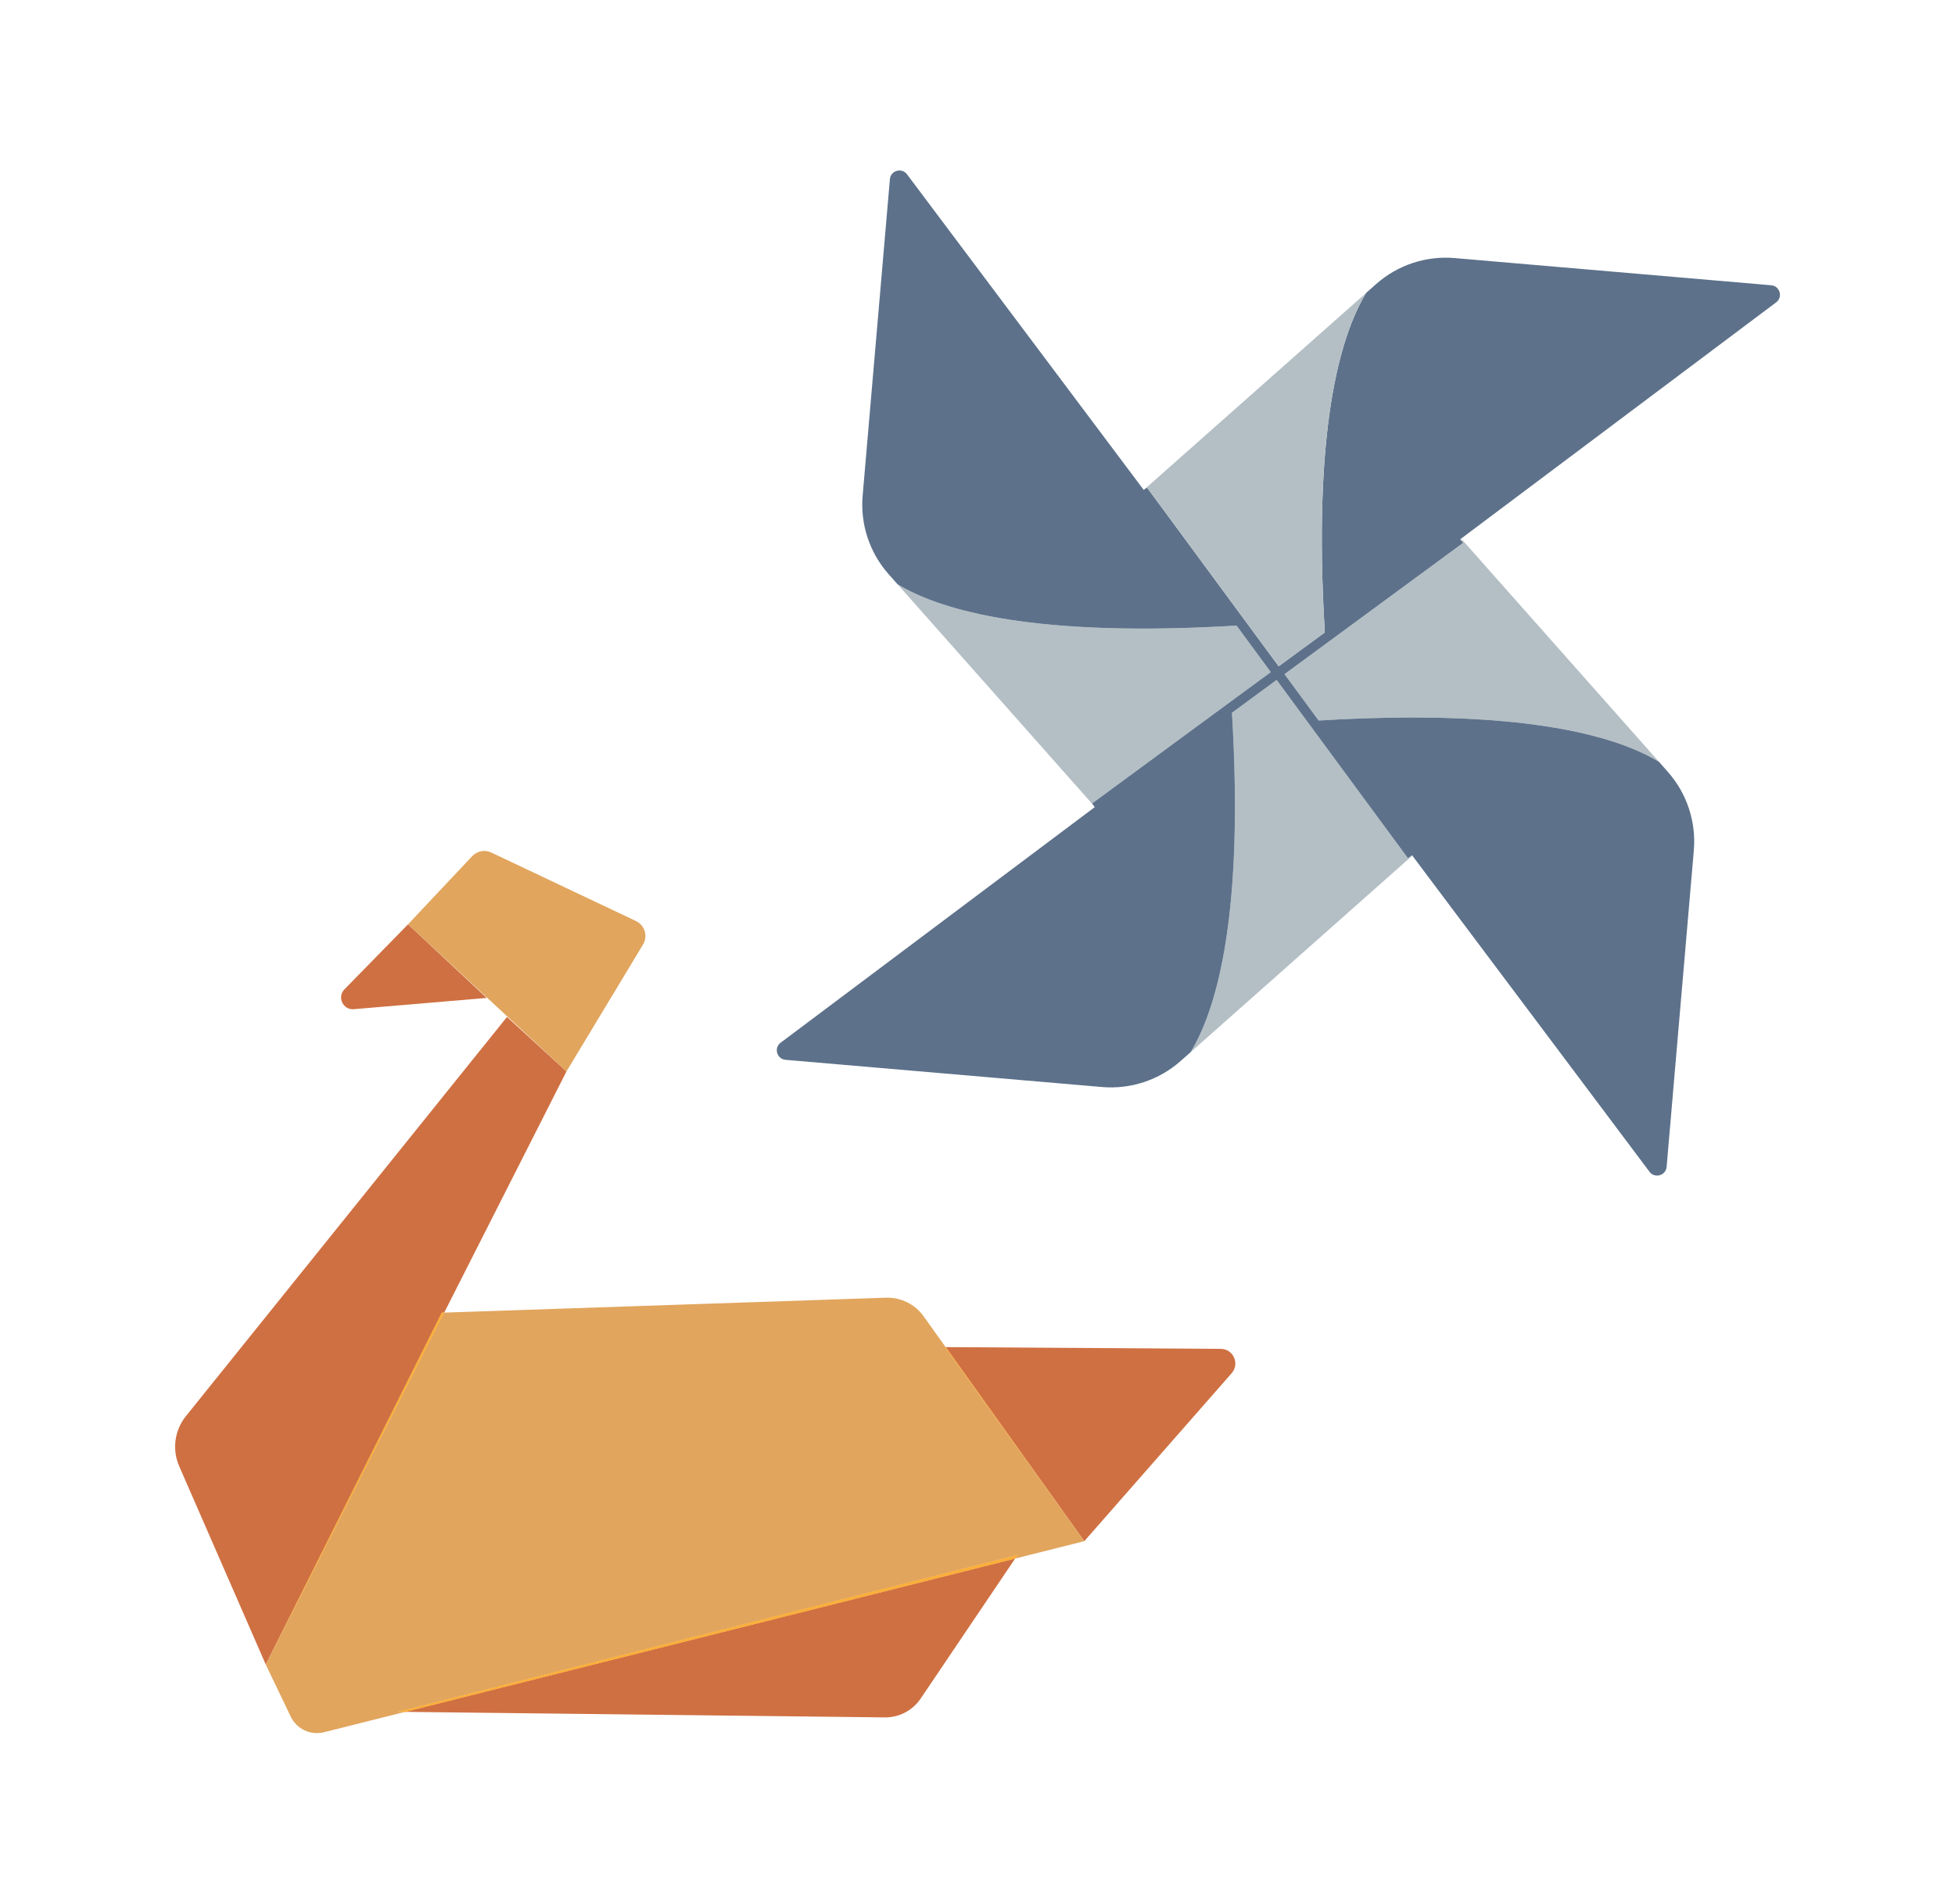
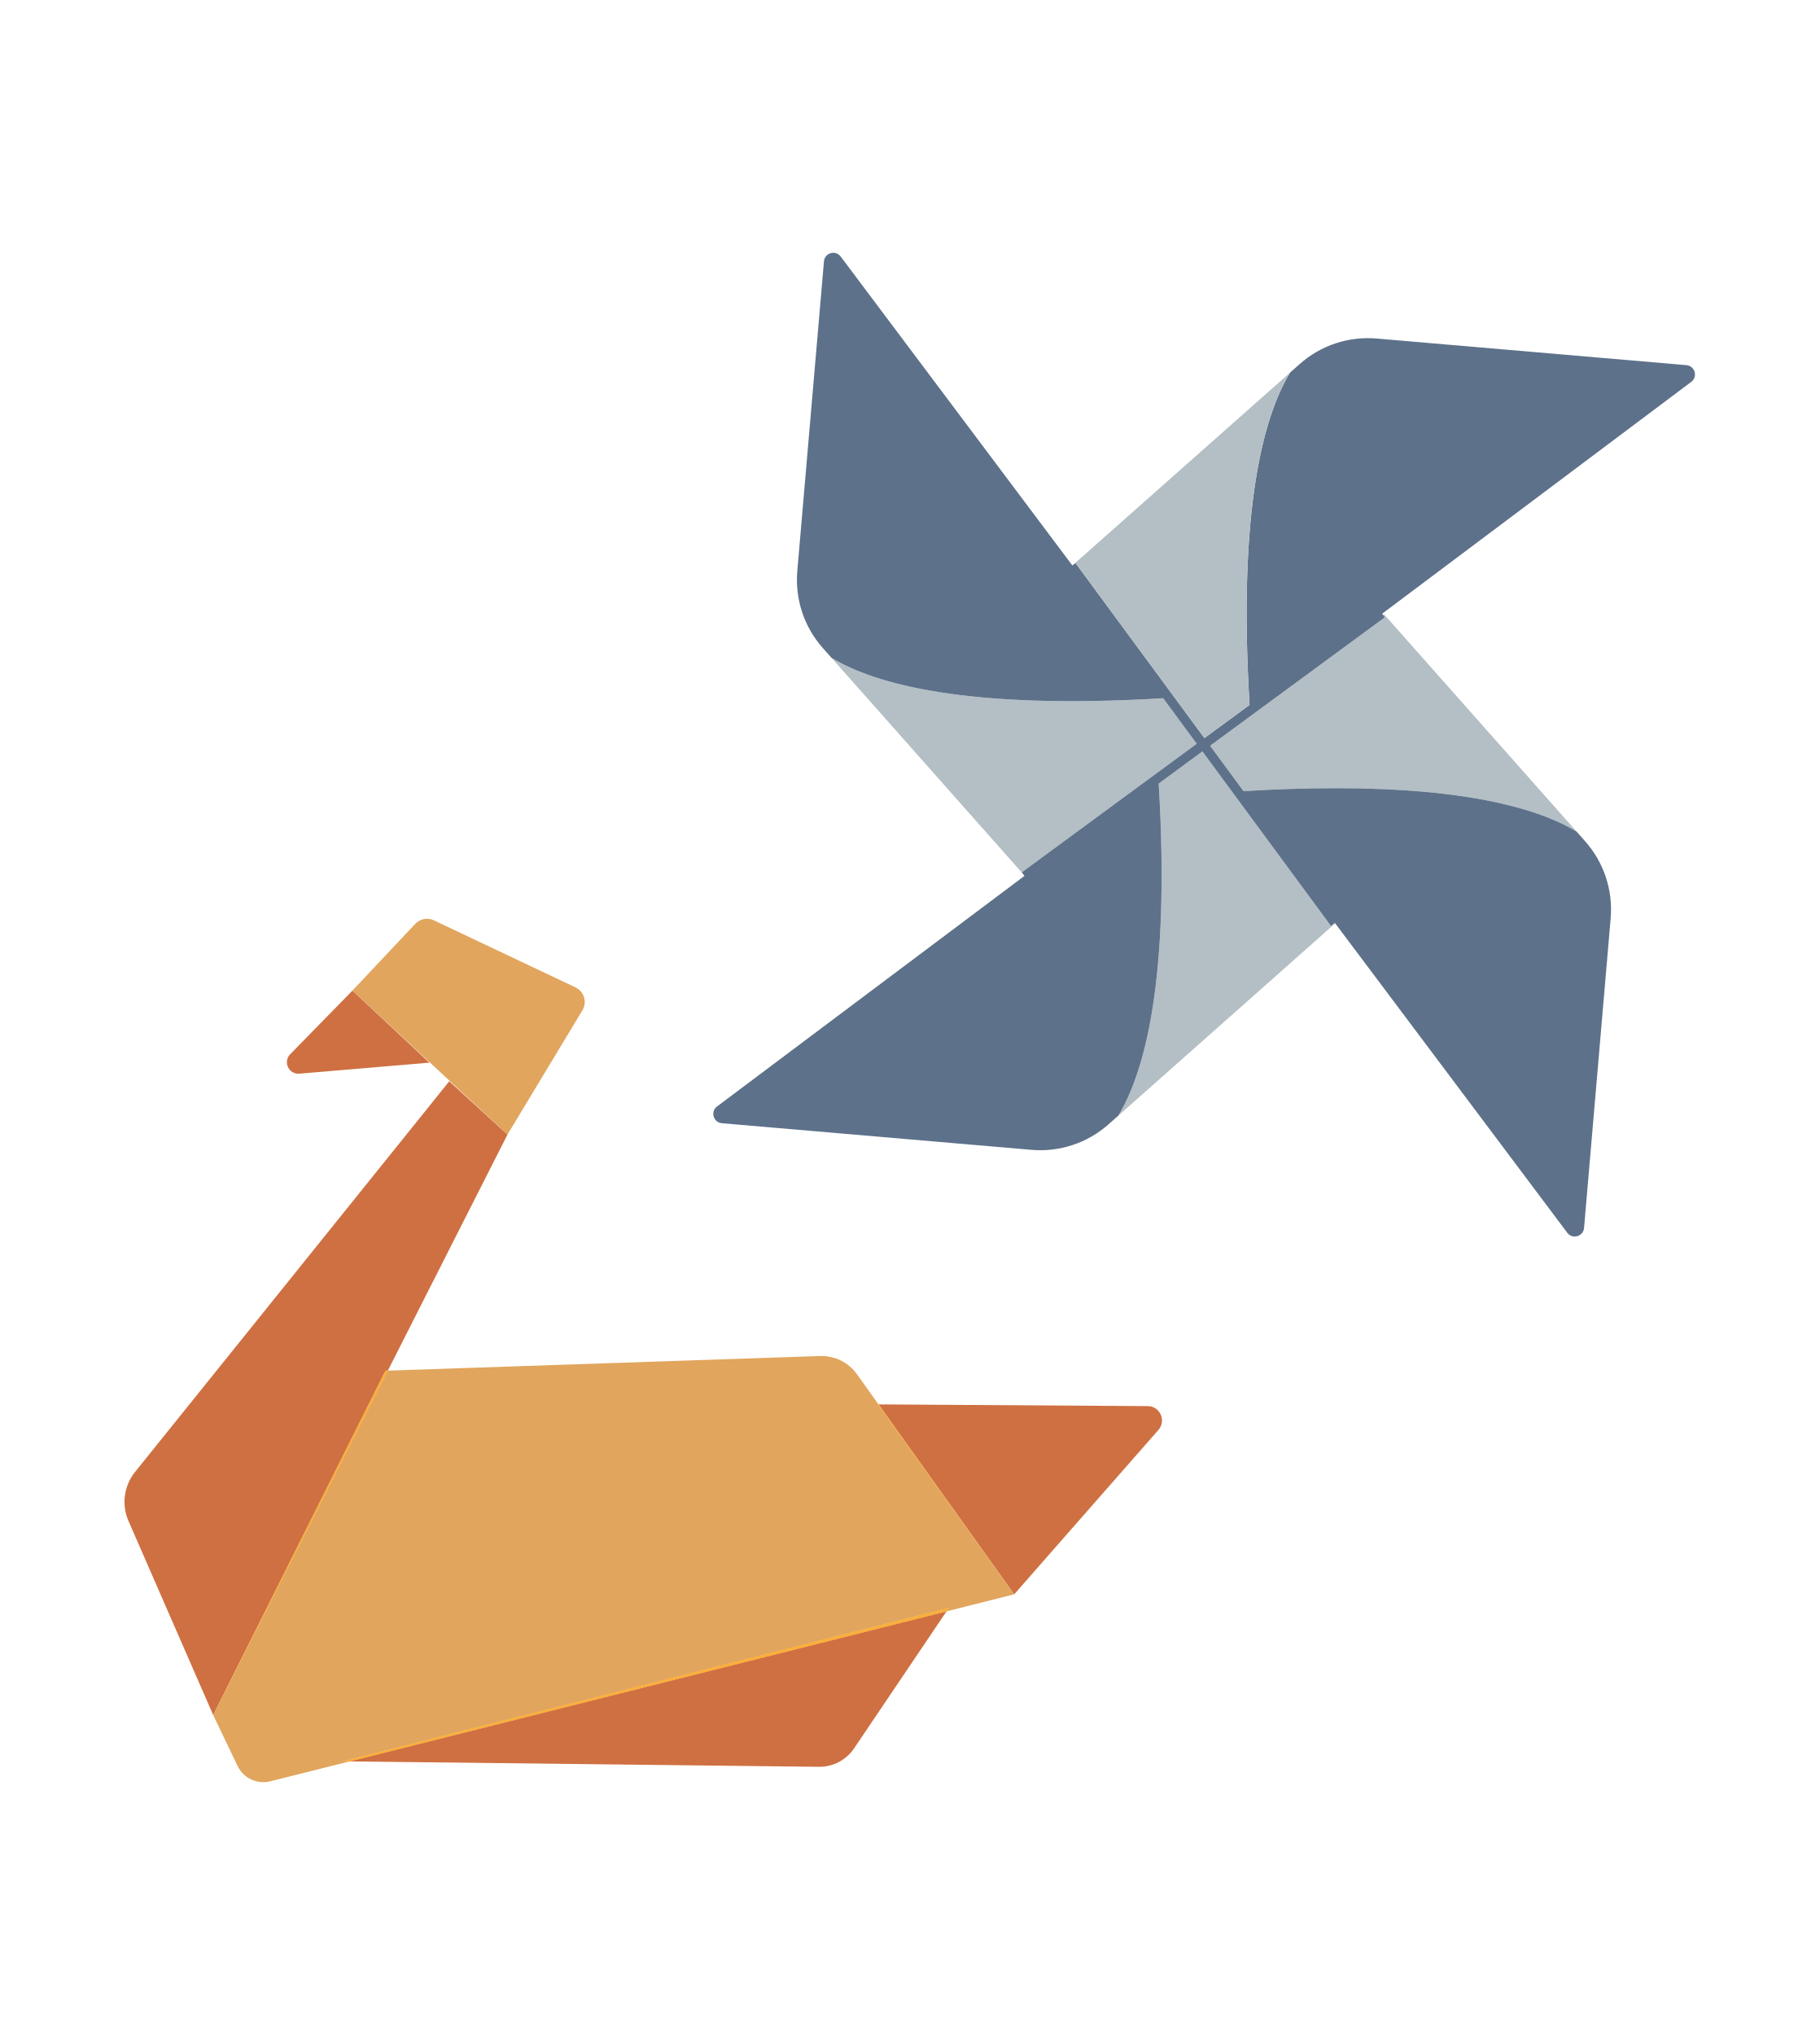
- <svg xmlns="http://www.w3.org/2000/svg" id="Layer_1" width="399.57" height="389.09" viewBox="0 0 399.57 389.09">
+ <svg xmlns="http://www.w3.org/2000/svg" id="Layer_1" width="380" height="425" viewBox="0 0 380 425">
  <defs>
    <style>.cls-1{fill:none;}.cls-2{fill:#faaf3b;}.cls-3{fill:#0071bb;}.cls-4{fill:#f6921e;}.cls-5{fill:#b4bfc5;}.cls-6{fill:#cf7042;}.cls-7{fill:#e1a55d;}.cls-8{fill:#29aae1;}.cls-9{fill:#5d718a;}</style>
  </defs>
  <g id="origami">
    <g>
-       <line class="cls-1" x1="181.64" y1="117.39" x2="175.52" y2="110.5" />
-       <path class="cls-5" d="m223.2,164.23l.23.31-39.98-45.11c9.01,5.44,28.26,10.92,69.28,8.44l7,9.51-36.53,26.85Z" />
+       <line class="cls-1" x1="171.85" y1="135.34" x2="165.73" y2="128.45" />
+       <path class="cls-5" d="m213.41,182.18l.23.31-39.98-45.11c9.01,5.44,28.26,10.92,69.28,8.44l7,9.51-36.53,26.85Z" />
      <g>
-         <path class="cls-5" d="m243.35,215.06c5.45-9.03,10.91-28.3,8.44-69.37l9.13-6.71,26.84,36.44.83-.62.07.09-45.31,40.17Z" />
-         <polygon class="cls-8" points="288.7 174.86 288.66 174.89 288.59 174.8 288.63 174.77 288.7 174.86" />
+         <path class="cls-5" d="m233.56,233.01c5.45-9.03,10.91-28.3,8.44-69.37l9.13-6.71,26.84,36.44.83-.62.07.09-45.31,40.17Z" />
+         <polygon class="cls-8" points="278.91 192.81 278.87 192.84 278.8 192.75 278.84 192.72 278.91 192.81" />
      </g>
-       <polygon class="cls-3" points="288.7 174.86 288.66 174.89 288.59 174.8 288.63 174.77 288.7 174.86" />
+       <polygon class="cls-3" points="278.91 192.81 278.87 192.84 278.8 192.75 278.84 192.72 278.91 192.81" />
      <g>
        <g>
-           <path class="cls-5" d="m339.06,155.71c-.47-.28-.96-.56-1.49-.84-.26-.15-.53-.29-.81-.43-.41-.21-.85-.41-1.3-.62-.22-.11-.45-.21-.69-.31-.46-.21-.95-.41-1.46-.61-.25-.11-.5-.21-.77-.31-.17-.06-.35-.13-.53-.2-.35-.13-.72-.26-1.09-.39-.38-.13-.76-.26-1.15-.39-1.38-.45-2.86-.88-4.46-1.28-.23-.06-.46-.12-.69-.17-.47-.12-.94-.23-1.43-.34-.49-.11-.98-.22-1.49-.33-.51-.1-1.02-.21-1.55-.31-1.45-.28-2.97-.54-4.59-.78-.36-.06-.73-.11-1.11-.16-.37-.06-.75-.11-1.13-.16-.61-.08-1.24-.15-1.87-.23-1.28-.15-2.6-.29-3.98-.41-.33-.03-.67-.06-1-.09-.34-.03-.7-.06-1.05-.09-.7-.05-1.42-.1-2.15-.15s-1.47-.1-2.23-.13c-.62-.04-1.24-.07-1.88-.1-.93-.04-1.88-.07-2.85-.1-.76-.03-1.53-.05-2.32-.07-3.04-.06-6.27-.07-9.67-.01-.39,0-.77.01-1.16.02-1.16.02-2.34.05-3.55.09-.37.01-.74.02-1.11.04-.72.02-1.45.05-2.19.08-.69.03-1.39.06-2.09.09-.42.02-.84.04-1.26.07-1.13.06-2.28.12-3.45.19l-6.98-9.48,36.49-26.82-.35-.48.2-.14,40.19,45.35Z" />
-           <path class="cls-9" d="m363.01,61.81l-64.55,48.41.21.28.35.48-36.49,26.82,6.98,9.48c1.17-.07,2.32-.13,3.45-.19.42-.03.84-.05,1.26-.07.7-.03,1.4-.06,2.09-.09.74-.03,1.47-.06,2.19-.08.37-.02.74-.03,1.11-.04,1.21-.04,2.39-.07,3.55-.09.39,0,.77-.02,1.16-.02,3.4-.06,6.63-.05,9.67.01.79.02,1.56.04,2.32.07.97.03,1.92.06,2.85.1.64.03,1.26.06,1.88.1.76.03,1.5.08,2.23.13s1.45.1,2.15.15c.35.03.71.06,1.05.09.33.03.67.06,1,.09,1.38.12,2.7.26,3.98.41.63.08,1.26.15,1.87.23.38.05.76.1,1.13.16.38.05.75.1,1.11.16,1.62.24,3.14.5,4.59.78.53.1,1.04.21,1.55.31.51.11,1,.22,1.49.33.49.11.96.22,1.43.34.23.05.46.11.69.17,1.6.4,3.08.83,4.46,1.28.39.13.77.26,1.15.39.37.13.74.26,1.09.39.18.07.36.14.53.2.27.1.52.2.77.31.51.2,1,.4,1.46.61.24.1.47.2.69.31.45.21.89.41,1.3.62.28.14.55.28.81.43.53.28,1.02.56,1.49.84l1.8,2.04c3.91,4.4,5.83,10.21,5.33,16.07l-5.56,64.69c-.16,1.78-2.43,2.43-3.5,1l-48.47-64.62.04-.03-.07-.09-.04.03-.83.62-26.84-36.44-9.13,6.71c2.47,41.07-2.99,60.34-8.44,69.37l-2.04,1.8c-4.4,3.91-10.21,5.83-16.07,5.33l-64.69-5.56c-1.78-.16-2.43-2.43-1-3.5l64.2-48.15-.31-.42v-.02s-.24-.31-.24-.31l36.53-26.85-7-9.51c-41.02,2.48-60.27-3-69.28-8.44l-1.81-2.04c-3.91-4.4-5.83-10.21-5.33-16.07l5.57-64.69c.15-1.78,2.42-2.43,3.5-1l48.37,64.5.1-.06.08-.07.49-.36,26.92,36.55,9.43-6.92c-2.48-41.09,2.99-60.37,8.44-69.39l2.04-1.81c4.4-3.9,10.21-5.83,16.07-5.32l64.69,5.56c1.78.15,2.43,2.43,1,3.5Z" />
+           <path class="cls-5" d="m329.27,173.66c-.47-.28-.96-.56-1.49-.84-.26-.15-.53-.29-.81-.43-.41-.21-.85-.41-1.3-.62-.22-.11-.45-.21-.69-.31-.46-.21-.95-.41-1.46-.61-.25-.11-.5-.21-.77-.31-.17-.06-.35-.13-.53-.2-.35-.13-.72-.26-1.09-.39-.38-.13-.76-.26-1.15-.39-1.38-.45-2.86-.88-4.46-1.28-.23-.06-.46-.12-.69-.17-.47-.12-.94-.23-1.43-.34-.49-.11-.98-.22-1.49-.33-.51-.1-1.02-.21-1.55-.31-1.45-.28-2.97-.54-4.59-.78-.36-.06-.73-.11-1.11-.16-.37-.06-.75-.11-1.13-.16-.61-.08-1.24-.15-1.87-.23-1.28-.15-2.6-.29-3.98-.41-.33-.03-.67-.06-1-.09-.34-.03-.7-.06-1.05-.09-.7-.05-1.42-.1-2.15-.15s-1.47-.1-2.23-.13c-.62-.04-1.24-.07-1.88-.1-.93-.04-1.88-.07-2.85-.1-.76-.03-1.53-.05-2.32-.07-3.04-.06-6.27-.07-9.67-.01-.39,0-.77.01-1.16.02-1.16.02-2.34.05-3.55.09-.37.01-.74.02-1.11.04-.72.02-1.45.05-2.19.08-.69.03-1.39.06-2.09.09-.42.02-.84.04-1.26.07-1.13.06-2.28.12-3.45.19l-6.98-9.48,36.49-26.82-.35-.48.2-.14,40.19,45.35Z" />
+           <path class="cls-9" d="m353.22,79.76l-64.55,48.41.21.28.35.48-36.49,26.82,6.98,9.48c1.17-.07,2.32-.13,3.45-.19.42-.03.84-.05,1.26-.07.7-.03,1.4-.06,2.09-.09.74-.03,1.47-.06,2.19-.08.37-.02.74-.03,1.11-.04,1.21-.04,2.39-.07,3.55-.09.39,0,.77-.02,1.16-.02,3.4-.06,6.63-.05,9.67.01.79.02,1.56.04,2.32.07.97.03,1.92.06,2.85.1.64.03,1.26.06,1.88.1.76.03,1.5.08,2.23.13s1.45.1,2.15.15c.35.03.71.06,1.05.09.33.03.67.06,1,.09,1.38.12,2.7.26,3.98.41.63.08,1.26.15,1.87.23.38.05.76.1,1.13.16.38.05.75.1,1.11.16,1.62.24,3.14.5,4.59.78.53.1,1.04.21,1.55.31.51.11,1,.22,1.49.33.49.11.96.22,1.43.34.23.05.46.11.69.17,1.6.4,3.08.83,4.46,1.28.39.13.77.26,1.15.39.37.13.74.26,1.09.39.18.07.36.14.53.2.27.1.52.2.77.31.51.2,1,.4,1.46.61.24.1.47.2.69.31.45.21.89.41,1.3.62.28.14.55.28.81.43.53.28,1.02.56,1.49.84l1.8,2.04c3.91,4.4,5.83,10.21,5.33,16.07l-5.56,64.69c-.16,1.78-2.43,2.43-3.5,1l-48.47-64.62.04-.03-.07-.09-.04.03-.83.62-26.84-36.44-9.13,6.71c2.47,41.07-2.99,60.34-8.44,69.37l-2.04,1.8c-4.4,3.91-10.21,5.83-16.07,5.33l-64.69-5.56c-1.78-.16-2.43-2.43-1-3.5l64.2-48.15-.31-.42v-.02s-.24-.31-.24-.31l36.53-26.85-7-9.51c-41.02,2.48-60.27-3-69.28-8.44l-1.81-2.04c-3.91-4.4-5.83-10.21-5.33-16.07l5.57-64.69c.15-1.78,2.42-2.43,3.5-1l48.37,64.5.1-.06.08-.07.49-.36,26.92,36.55,9.43-6.92c-2.48-41.09,2.99-60.37,8.44-69.39l2.04-1.81c4.4-3.9,10.21-5.83,16.07-5.32l64.69,5.56c1.78.15,2.43,2.43,1,3.5Z" />
        </g>
-         <path class="cls-5" d="m270.77,129.27l-9.43,6.92-26.92-36.55-.49.36,45.28-40.12c-5.45,9.02-10.92,28.3-8.44,69.39Z" />
+         <path class="cls-5" d="m260.98,147.22l-9.43,6.92-26.92-36.55-.49.36,45.28-40.12c-5.45,9.02-10.92,28.3-8.44,69.39Z" />
      </g>
    </g>
    <g>
-       <path class="cls-6" d="m251.73,280.69l-30.12,34.33-28.34-39.67,56.22.36c2.58,0,3.94,3.05,2.24,4.98Z" />
-       <path class="cls-6" d="m82.79,349.91l124.69-31.34-19.31,28.62c-1.64,2.44-4.4,3.88-7.34,3.85l-98.04-1.13Z" />
-       <path class="cls-6" d="m70.4,202.22l13-13.29,16.08,15.05-27.17,2.3c-2.21.19-3.46-2.48-1.91-4.06Z" />
-       <path class="cls-6" d="m90.3,268.32l-35.98,71.92-17.7-40.55c-1.48-3.39-.95-7.33,1.37-10.22l65.63-81.6,12.16,11.13-24.99,49.3-.49.02Z" />
-       <polygon class="cls-4" points="90.79 268.3 54.32 340.24 90.3 268.32 90.79 268.3" />
-       <polygon class="cls-4" points="207.98 317.83 207.48 318.57 82.79 349.91 81.34 349.89 207.98 317.83" />
-       <polygon class="cls-4" points="221.61 315.02 193.15 275.35 193.27 275.35 221.61 315.02" />
-       <path class="cls-7" d="m207.48,318.57l.5-.74-126.64,32.06,1.45.02-16.57,4.16c-2.74.69-5.58-.65-6.8-3.19l-5.1-10.64,36.47-71.94,90.27-3.05c3.05-.1,5.95,1.33,7.72,3.81l4.49,6.29h-.12l28.46,39.67-14.13,3.55Z" />
-       <path class="cls-7" d="m115.78,219l-32.38-30.07,13.12-13.94c1-1.06,2.58-1.36,3.9-.73l29.56,14c1.81.86,2.48,3.08,1.45,4.79l-15.65,25.95Z" />
-       <polygon class="cls-2" points="90.79 268.3 54.32 340.24 90.3 268.32 90.79 268.3" />
-       <polygon class="cls-2" points="207.98 317.83 207.48 318.57 82.79 349.91 81.34 349.89 207.98 317.83" />
-       <polygon class="cls-2" points="221.61 315.02 193.15 275.35 193.27 275.35 221.61 315.02" />
+       <path class="cls-6" d="m241.94,298.64l-30.12,34.33-28.34-39.67,56.22.36c2.58,0,3.94,3.05,2.24,4.98Z" />
+       <path class="cls-6" d="m73,367.86l124.69-31.34-19.31,28.62c-1.64,2.44-4.4,3.88-7.34,3.85l-98.04-1.13Z" />
+       <path class="cls-6" d="m60.61,220.17l13-13.29,16.08,15.05-27.17,2.3c-2.21.19-3.46-2.48-1.91-4.06Z" />
+       <path class="cls-6" d="m80.51,286.27l-35.98,71.92-17.7-40.55c-1.48-3.39-.95-7.33,1.37-10.22l65.63-81.6,12.16,11.13-24.99,49.3-.49.02Z" />
+       <polygon class="cls-4" points="81 286.25 44.53 358.19 80.51 286.27 81 286.25" />
+       <polygon class="cls-4" points="198.19 335.78 197.69 336.52 73 367.86 71.55 367.84 198.19 335.78" />
+       <polygon class="cls-4" points="211.82 332.97 183.36 293.3 183.48 293.3 211.82 332.97" />
+       <path class="cls-7" d="m197.69,336.52l.5-.74-126.64,32.06,1.45.02-16.57,4.16c-2.74.69-5.58-.65-6.8-3.19l-5.1-10.64,36.47-71.94,90.27-3.05c3.05-.1,5.95,1.33,7.72,3.81l4.49,6.29h-.12l28.46,39.67-14.13,3.55Z" />
+       <path class="cls-7" d="m105.99,236.95l-32.38-30.07,13.12-13.94c1-1.06,2.58-1.36,3.9-.73l29.56,14c1.81.86,2.48,3.08,1.45,4.79l-15.65,25.95Z" />
+       <polygon class="cls-2" points="81 286.25 44.53 358.19 80.51 286.27 81 286.25" />
+       <polygon class="cls-2" points="198.19 335.78 197.69 336.52 73 367.86 71.55 367.84 198.19 335.78" />
+       <polygon class="cls-2" points="211.82 332.97 183.36 293.3 183.48 293.3 211.82 332.97" />
    </g>
  </g>
</svg>
